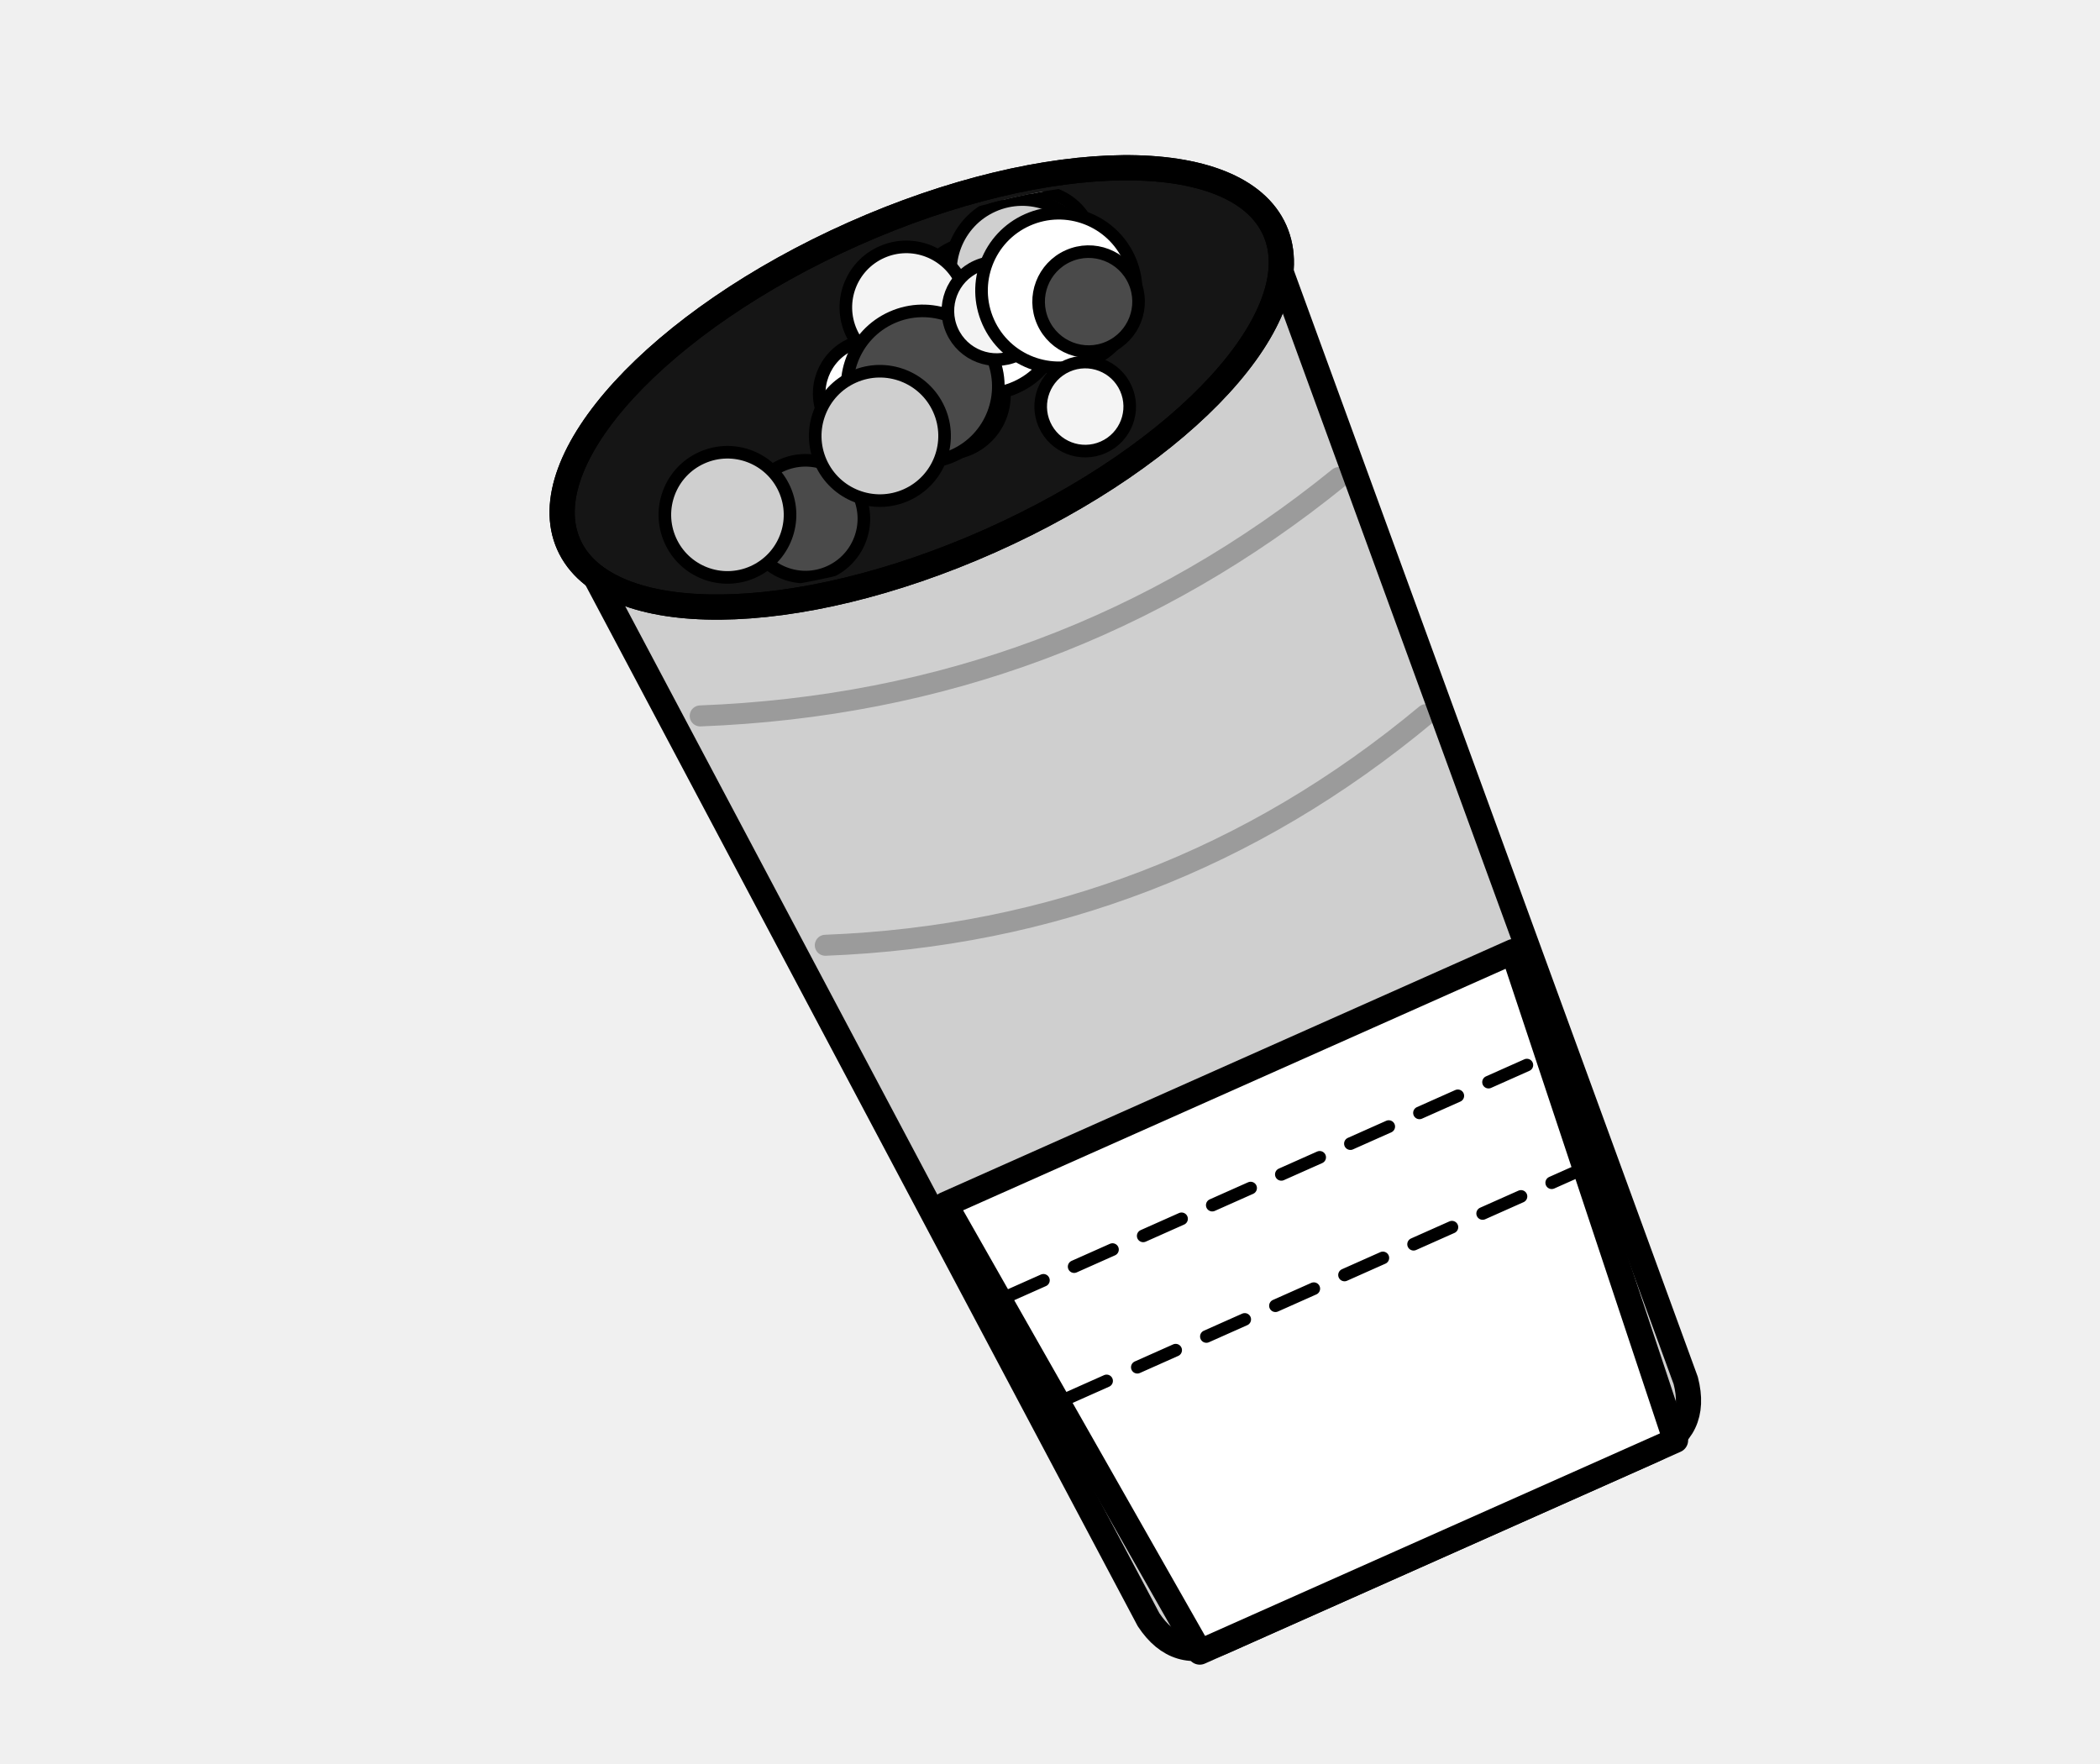
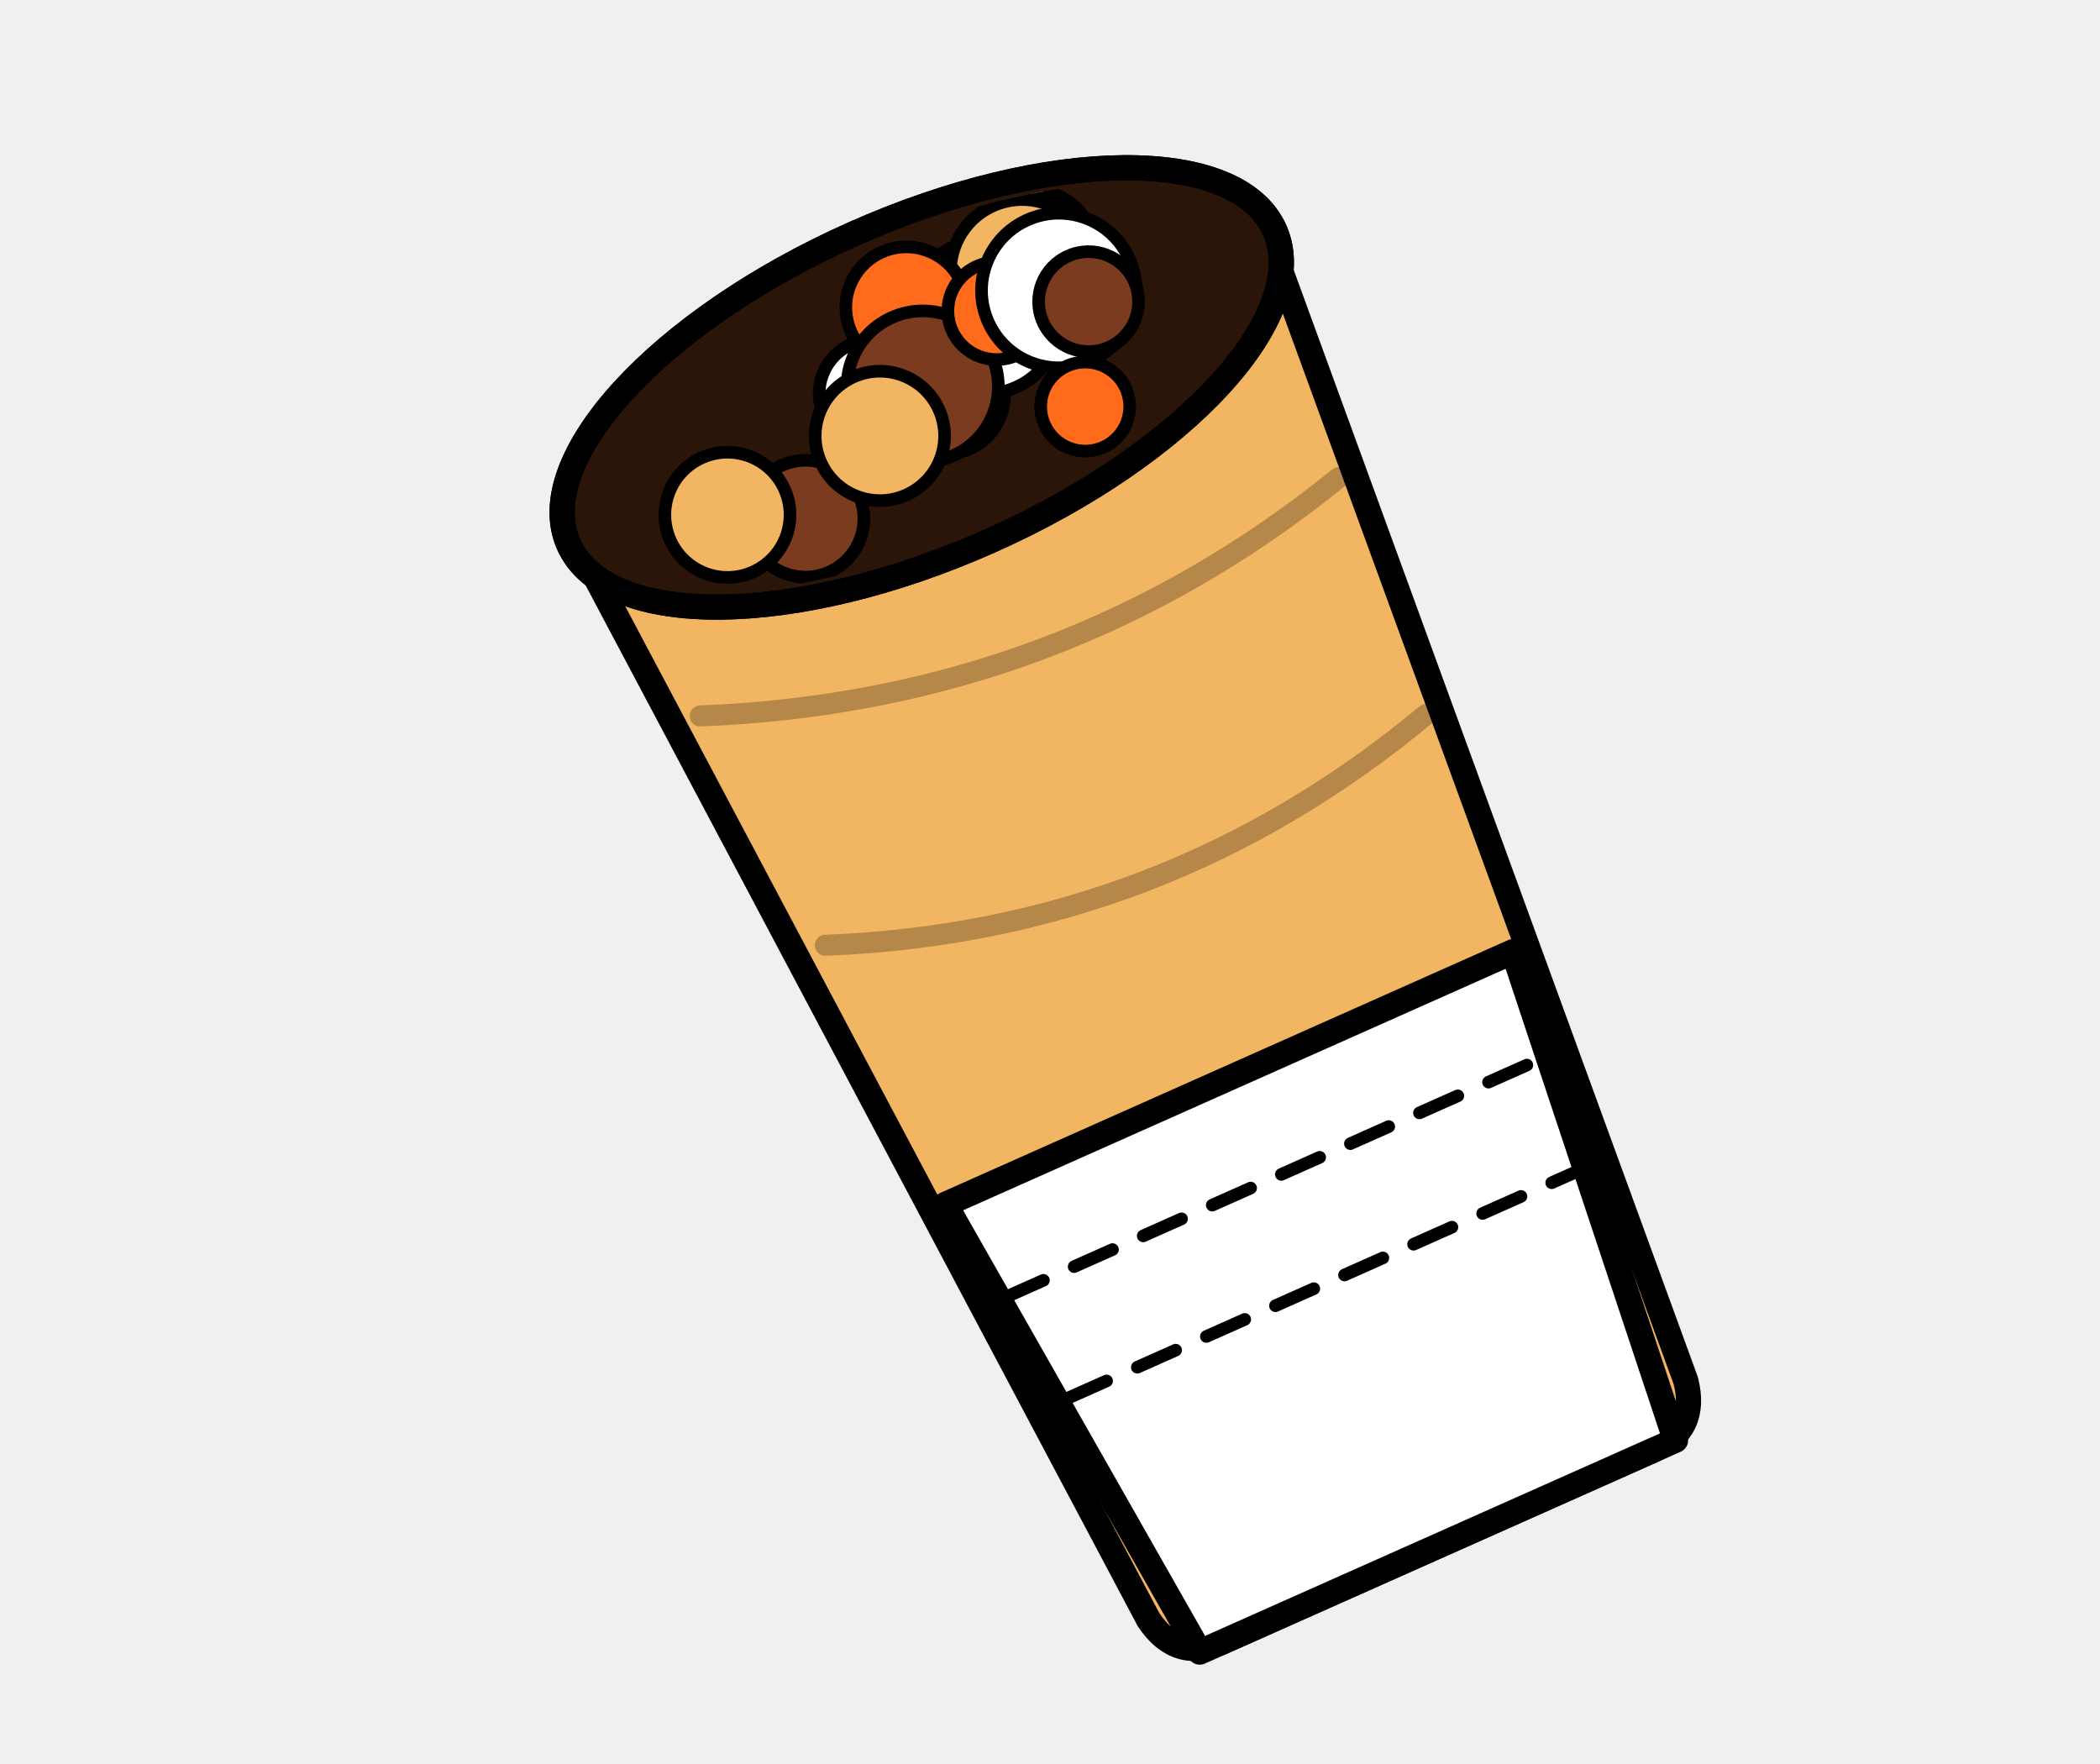
<svg xmlns="http://www.w3.org/2000/svg" viewBox="0 60 500 420" fill="none" stroke-linejoin="round" stroke-linecap="round">
  <defs>
    <clipPath id="wc">
      <ellipse cx="270" cy="150" rx="88" ry="36" />
    </clipPath>
  </defs>
  <g transform="rotate(-24 250 270)">
-     <path d="M180,150L360,150L340,440Q338,452 326,452L214,452Q202,452 200,440Z" fill="#cfcfcf" stroke="#000" stroke-width="6" />
+     <path d="M180,150L360,150L340,440Q338,452 326,452L214,452Q202,452 200,440Z" fill="#f2b562" stroke="#000" stroke-width="6" />
    <path d="M196,330L344,330L332,452L208,452Z" fill="#fff" stroke="#000" stroke-width="6" />
    <path d="M200,356L340,356M204,384L336,384" stroke="#000" stroke-width="3" stroke-dasharray="10 8" />
    <path d="M190,200Q270,232 352,210M195,262Q270,292 348,270" stroke="#000" stroke-opacity=".25" stroke-width="5" />
-     <ellipse cx="270" cy="150" rx="92" ry="40" fill="#151515" stroke="#000" stroke-width="6" />
+     <ellipse cx="270" cy="150" rx="92" ry="40" fill="#2a1508" stroke="#000" stroke-width="6" />
    <g clip-path="url(#wc)">
-       <circle cx="308" cy="130.9" r="13.9" fill="#cfcfcf" stroke="#000" stroke-width="3" />
-       <circle cx="274.5" cy="154.1" r="13.9" fill="#f4f4f4" stroke="#000" stroke-width="3" />
+       <circle cx="308" cy="130.9" r="13.9" fill="#f2b562" stroke="#000" stroke-width="3" />
+       <circle cx="274.5" cy="154.1" r="13.9" fill="#ff6b1a" stroke="#000" stroke-width="3" />
      <circle cx="290.5" cy="140.8" r="18.3" fill="#fff" stroke="#000" stroke-width="3" />
-       <circle cx="232" cy="167.3" r="13.9" fill="#4a4a4a" stroke="#000" stroke-width="3" />
-       <circle cx="303.1" cy="134.5" r="17.1" fill="#cfcfcf" stroke="#000" stroke-width="3" />
-       <circle cx="274.4" cy="131.1" r="14.4" fill="#f4f4f4" stroke="#000" stroke-width="3" />
+       <circle cx="232" cy="167.3" r="13.9" fill="#7a3b1e" stroke="#000" stroke-width="3" />
+       <circle cx="303.1" cy="134.5" r="17.1" fill="#f2b562" stroke="#000" stroke-width="3" />
+       <circle cx="274.4" cy="131.1" r="14.4" fill="#ff6b1a" stroke="#000" stroke-width="3" />
      <circle cx="258.8" cy="146.6" r="12.8" fill="#fff" stroke="#000" stroke-width="3" />
-       <circle cx="270.3" cy="149.9" r="18" fill="#4a4a4a" stroke="#000" stroke-width="3" />
-       <circle cx="256.2" cy="156.5" r="15.4" fill="#cfcfcf" stroke="#000" stroke-width="3" />
-       <circle cx="293.7" cy="140.6" r="11.6" fill="#f4f4f4" stroke="#000" stroke-width="3" />
+       <circle cx="270.3" cy="149.9" r="18" fill="#7a3b1e" stroke="#000" stroke-width="3" />
+       <circle cx="256.2" cy="156.5" r="15.4" fill="#f2b562" stroke="#000" stroke-width="3" />
+       <circle cx="293.7" cy="140.6" r="11.6" fill="#ff6b1a" stroke="#000" stroke-width="3" />
      <circle cx="309.2" cy="142.2" r="18.4" fill="#fff" stroke="#000" stroke-width="3" />
-       <circle cx="314.6" cy="147.5" r="11.9" fill="#4a4a4a" stroke="#000" stroke-width="3" />
-       <circle cx="215.4" cy="158.9" r="14.9" fill="#cfcfcf" stroke="#000" stroke-width="3" />
-       <circle cx="303.7" cy="170" r="10.6" fill="#f4f4f4" stroke="#000" stroke-width="3" />
+       <circle cx="314.6" cy="147.5" r="11.9" fill="#7a3b1e" stroke="#000" stroke-width="3" />
+       <circle cx="215.4" cy="158.9" r="14.9" fill="#f2b562" stroke="#000" stroke-width="3" />
+       <circle cx="303.7" cy="170" r="10.6" fill="#ff6b1a" stroke="#000" stroke-width="3" />
    </g>
    <ellipse cx="270" cy="150" rx="92" ry="40" stroke="#000" stroke-width="6" />
  </g>
</svg>
